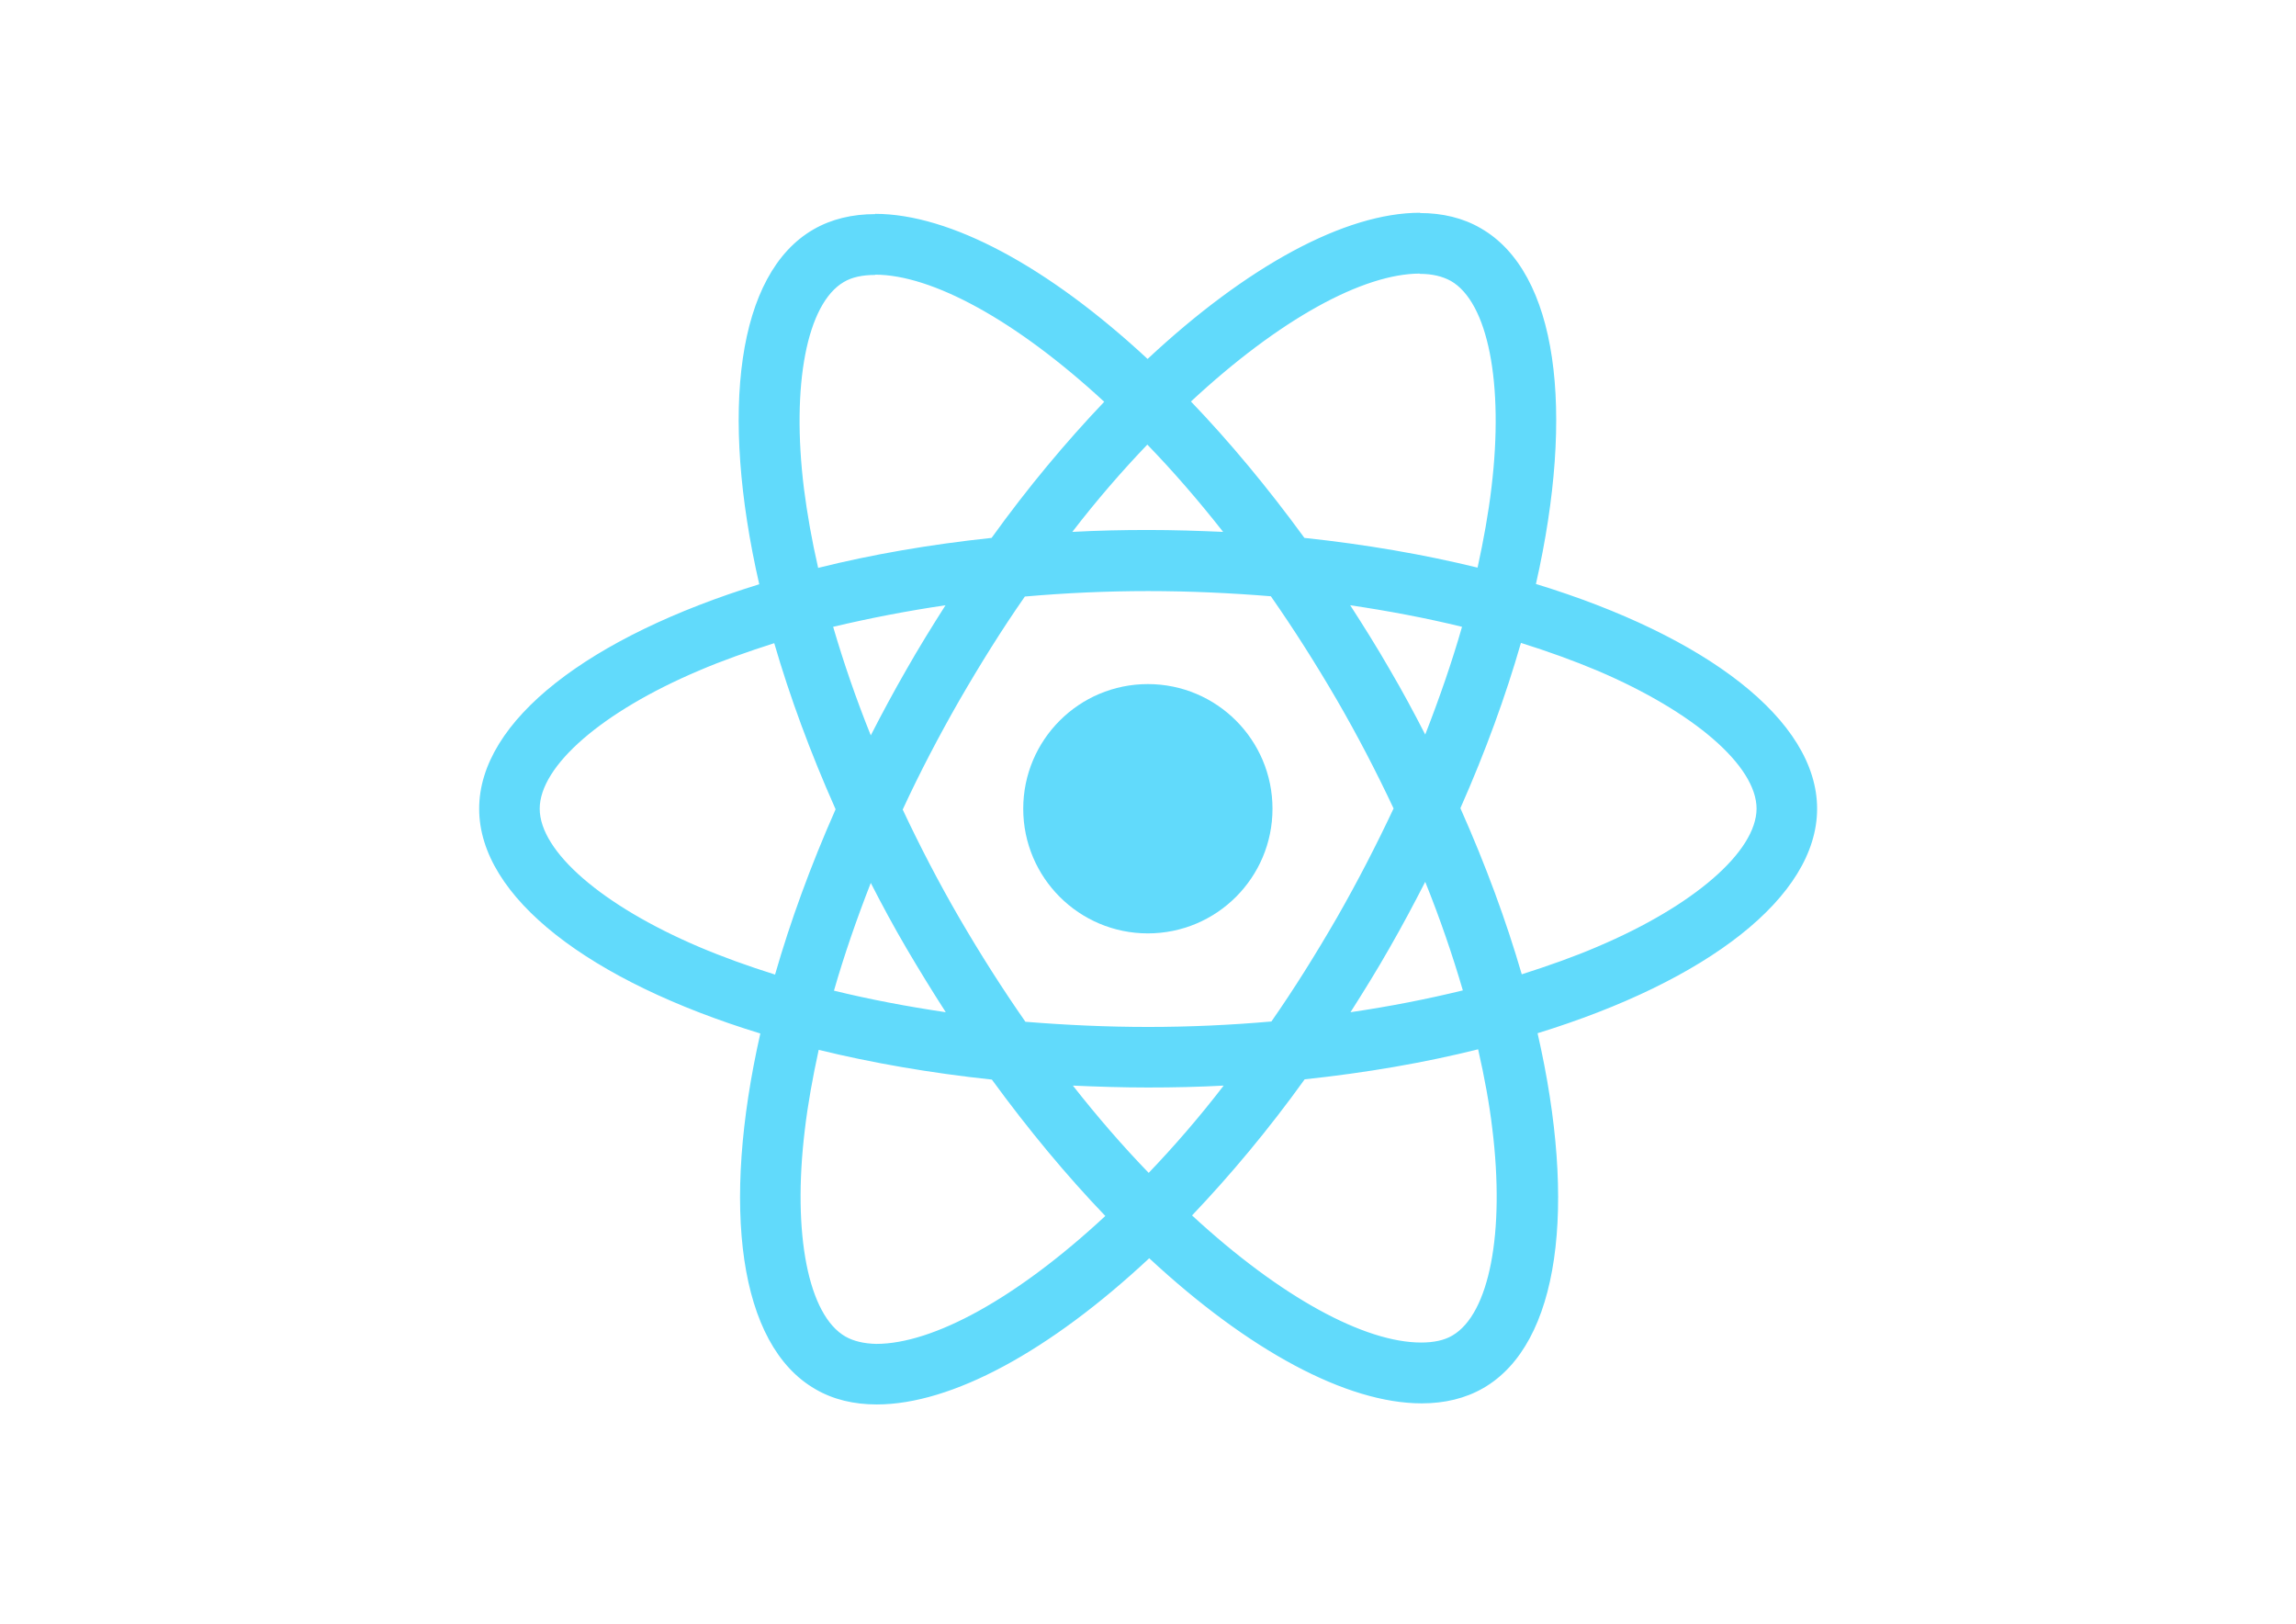
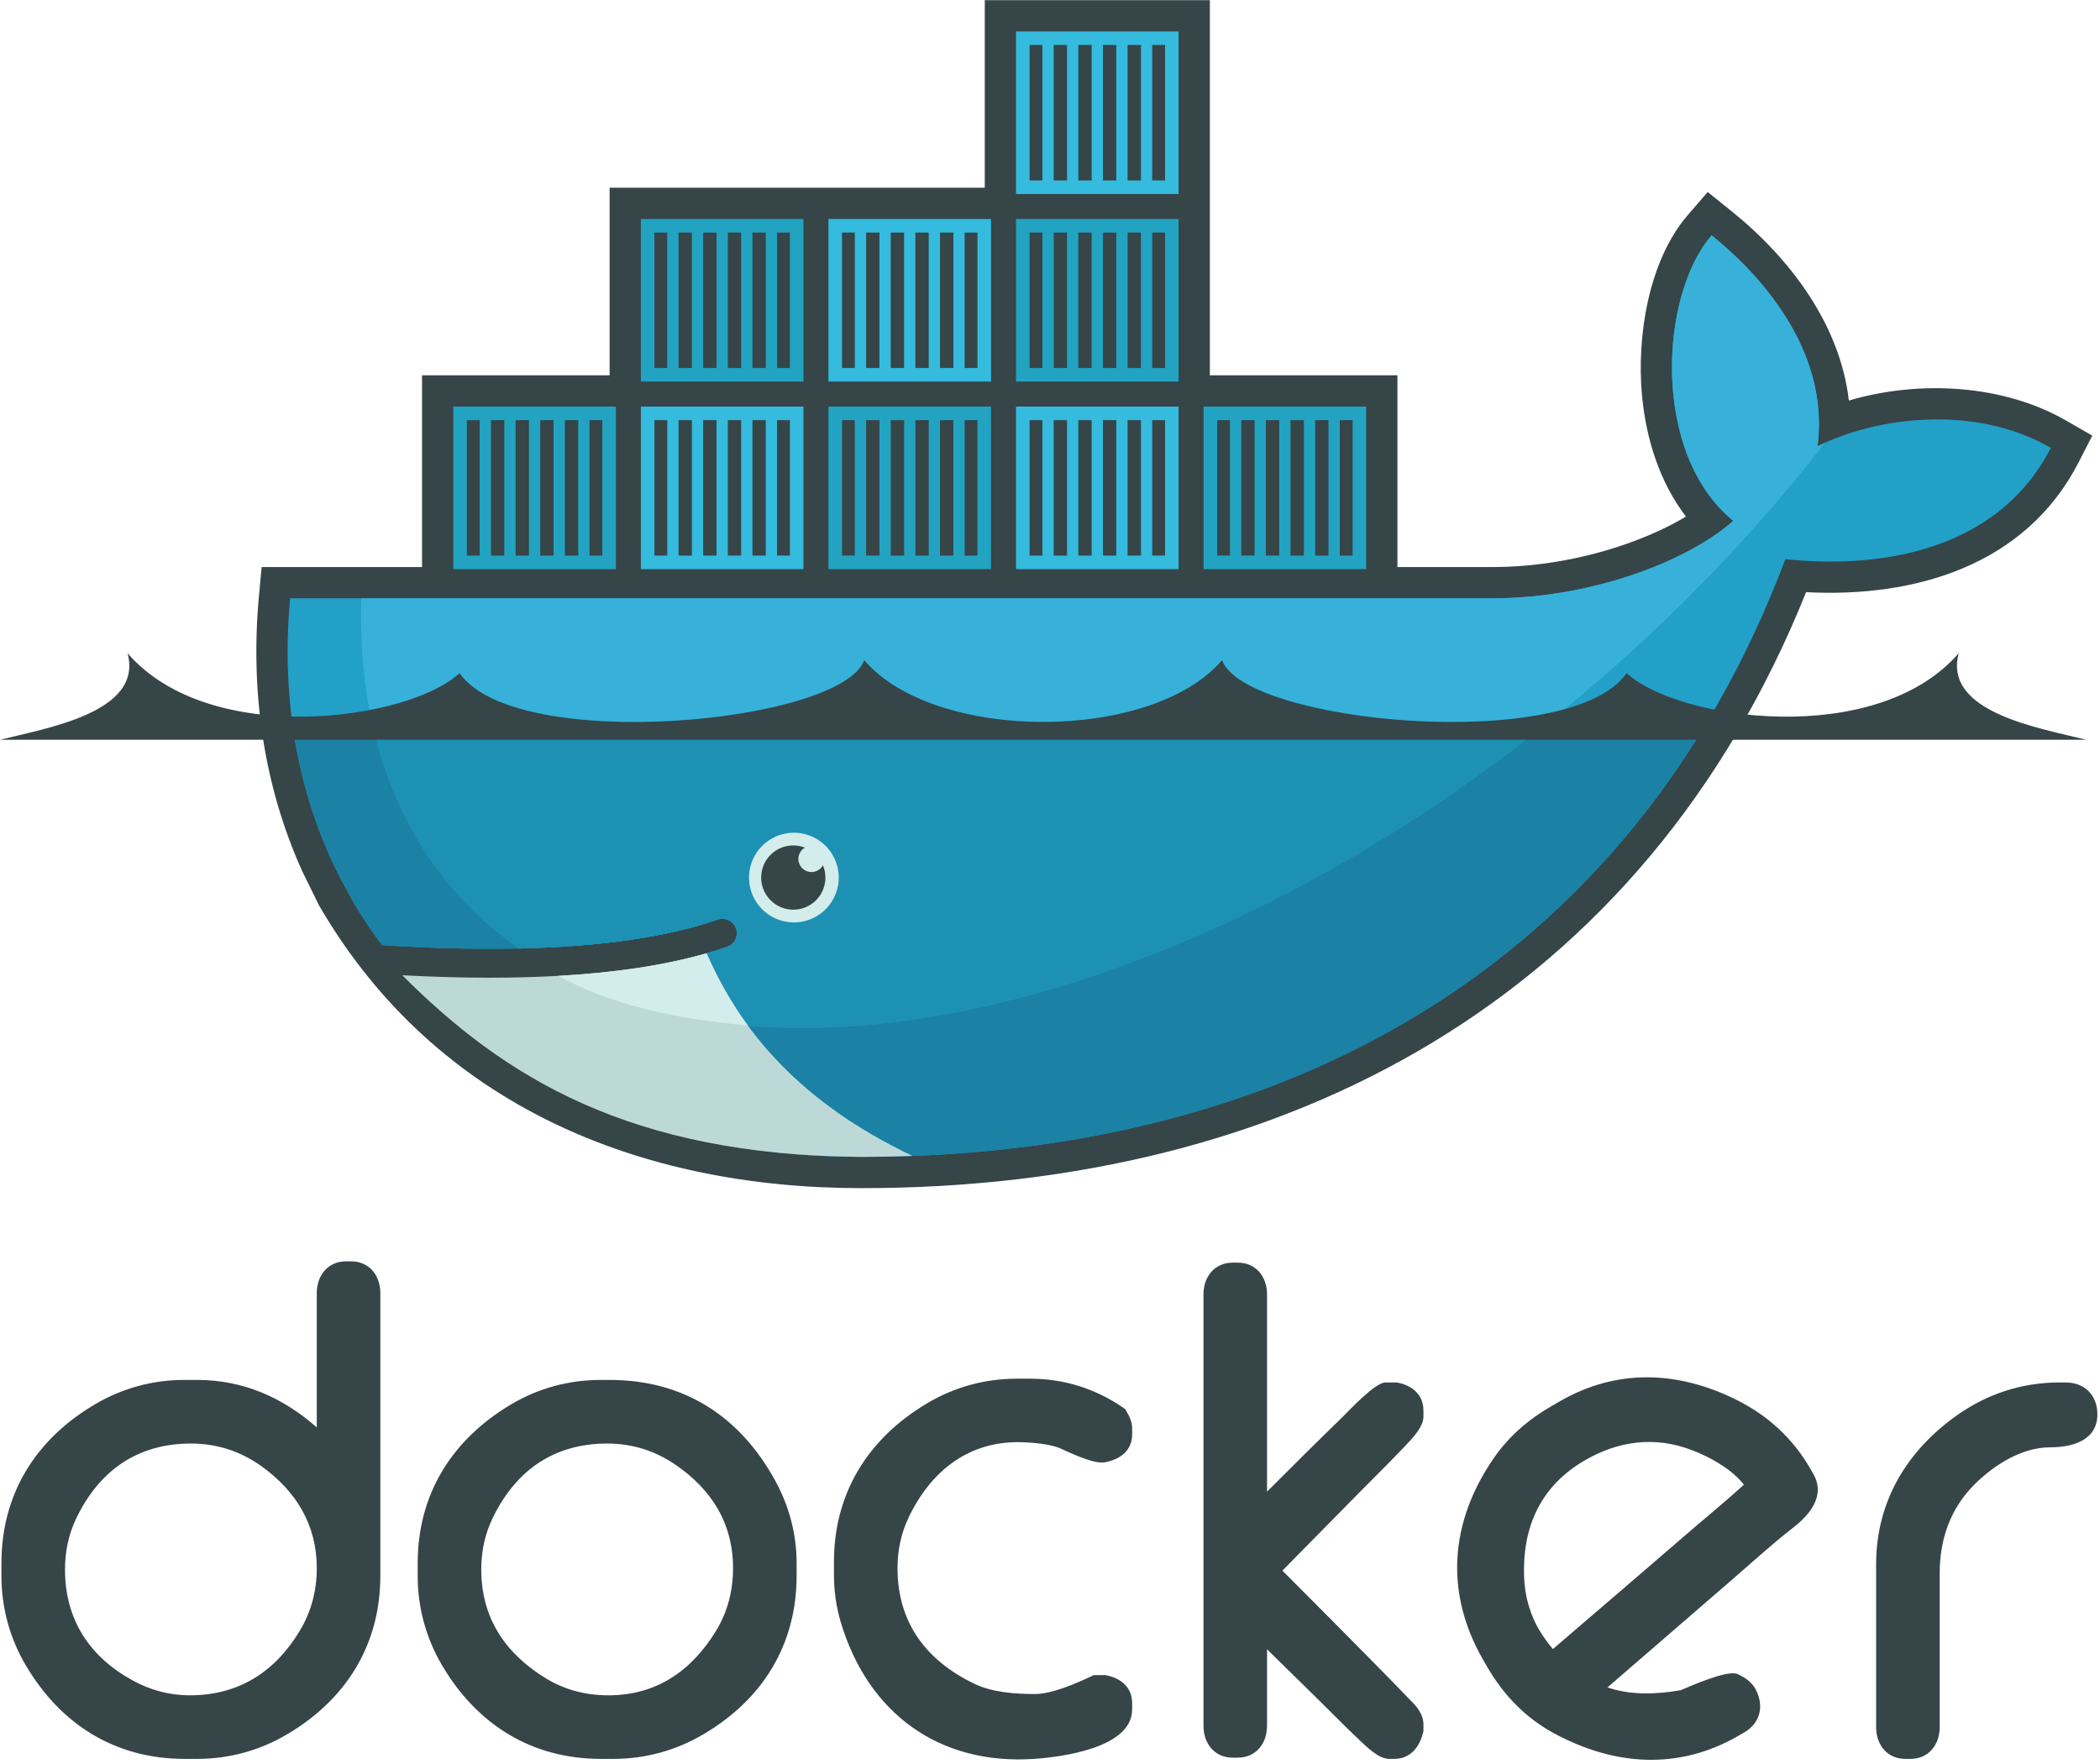
- <svg xmlns="http://www.w3.org/2000/svg" viewBox="0 0 841.9 595.3">
-   <g fill="#61DAFB">
-     <path d="M666.3 296.5c0-32.5-40.7-63.3-103.1-82.4 14.4-63.6 8-114.2-20.2-130.4-6.5-3.8-14.1-5.6-22.4-5.6v22.3c4.6 0 8.3.9 11.4 2.6 13.6 7.8 19.5 37.5 14.9 75.7-1.1 9.4-2.9 19.3-5.1 29.4-19.6-4.8-41-8.5-63.5-10.9-13.5-18.5-27.5-35.3-41.6-50 32.6-30.3 63.2-46.9 84-46.9V78c-27.5 0-63.5 19.6-99.9 53.6-36.4-33.8-72.4-53.2-99.9-53.2v22.3c20.7 0 51.4 16.5 84 46.6-14 14.7-28 31.4-41.3 49.9-22.6 2.4-44 6.1-63.6 11-2.3-10-4-19.7-5.2-29-4.7-38.2 1.1-67.9 14.6-75.8 3-1.8 6.9-2.6 11.5-2.6V78.5c-8.4 0-16 1.8-22.6 5.6-28.1 16.2-34.4 66.7-19.9 130.1-62.2 19.2-102.7 49.9-102.7 82.3 0 32.5 40.7 63.3 103.1 82.4-14.4 63.6-8 114.2 20.2 130.4 6.5 3.8 14.1 5.6 22.5 5.6 27.5 0 63.5-19.6 99.9-53.6 36.4 33.8 72.4 53.2 99.9 53.2 8.4 0 16-1.8 22.6-5.6 28.1-16.2 34.4-66.7 19.9-130.1 62-19.1 102.5-49.9 102.5-82.3zm-130.2-66.7c-3.7 12.9-8.3 26.2-13.5 39.5-4.1-8-8.4-16-13.1-24-4.6-8-9.5-15.8-14.4-23.4 14.2 2.1 27.9 4.7 41 7.9zm-45.8 106.5c-7.8 13.5-15.8 26.3-24.1 38.2-14.9 1.3-30 2-45.2 2-15.1 0-30.2-.7-45-1.9-8.3-11.9-16.4-24.6-24.2-38-7.6-13.1-14.5-26.4-20.8-39.8 6.2-13.4 13.2-26.8 20.7-39.9 7.8-13.5 15.8-26.3 24.1-38.2 14.9-1.3 30-2 45.2-2 15.1 0 30.2.7 45 1.9 8.3 11.9 16.4 24.6 24.2 38 7.6 13.1 14.5 26.4 20.8 39.8-6.3 13.4-13.2 26.8-20.7 39.9zm32.3-13c5.4 13.4 10 26.8 13.8 39.8-13.1 3.2-26.9 5.9-41.2 8 4.9-7.7 9.8-15.6 14.4-23.7 4.6-8 8.9-16.1 13-24.1zM421.2 430c-9.3-9.6-18.6-20.3-27.8-32 9 .4 18.2.7 27.5.7 9.4 0 18.7-.2 27.8-.7-9 11.7-18.3 22.4-27.5 32zm-74.4-58.9c-14.2-2.1-27.9-4.7-41-7.9 3.7-12.9 8.3-26.2 13.5-39.5 4.1 8 8.4 16 13.1 24 4.7 8 9.5 15.8 14.4 23.4zM420.7 163c9.3 9.6 18.6 20.3 27.8 32-9-.4-18.2-.7-27.5-.7-9.4 0-18.7.2-27.8.7 9-11.7 18.3-22.4 27.5-32zm-74 58.9c-4.9 7.7-9.8 15.6-14.4 23.7-4.6 8-8.9 16-13 24-5.4-13.4-10-26.8-13.8-39.8 13.1-3.1 26.9-5.8 41.2-7.9zm-90.5 125.2c-35.4-15.1-58.3-34.9-58.3-50.6 0-15.7 22.9-35.6 58.3-50.6 8.6-3.7 18-7 27.7-10.1 5.7 19.6 13.2 40 22.5 60.9-9.2 20.8-16.6 41.1-22.2 60.6-9.9-3.1-19.3-6.5-28-10.2zM310 490c-13.6-7.8-19.5-37.5-14.9-75.7 1.1-9.4 2.9-19.3 5.1-29.4 19.6 4.8 41 8.5 63.5 10.9 13.5 18.5 27.5 35.3 41.6 50-32.6 30.3-63.2 46.9-84 46.9-4.5-.1-8.3-1-11.3-2.7zm237.2-76.2c4.7 38.2-1.1 67.9-14.6 75.8-3 1.8-6.9 2.6-11.5 2.6-20.7 0-51.4-16.5-84-46.6 14-14.7 28-31.4 41.3-49.9 22.6-2.4 44-6.1 63.6-11 2.3 10.1 4.1 19.8 5.2 29.1zm38.5-66.7c-8.6 3.7-18 7-27.7 10.1-5.7-19.6-13.2-40-22.5-60.9 9.2-20.8 16.6-41.1 22.2-60.6 9.9 3.1 19.3 6.5 28.1 10.2 35.4 15.1 58.3 34.9 58.3 50.6-.1 15.7-23 35.6-58.4 50.6zM320.8 78.4z" />
-     <circle cx="420.9" cy="296.5" r="45.7" />
-     <path d="M520.5 78.1z" />
+ <svg xmlns="http://www.w3.org/2000/svg" width="2500" height="2100" viewBox="0 0 256 215">
+   <g fill="none" fill-rule="evenodd">
+     <path d="M38.617 173.984v-16.362c0-2.15 1.344-3.877 3.57-3.877h.616c2.225 0 3.563 1.729 3.563 3.877v34.447c0 8.4-4.15 15.084-11.382 19.342a21.374 21.374 0 0 1-10.945 2.985h-1.537c-8.402 0-15.077-4.153-19.342-11.38a21.314 21.314 0 0 1-2.984-10.947v-1.535c0-8.403 4.152-15.083 11.378-19.349a21.298 21.298 0 0 1 10.948-2.985h1.537c5.686 0 10.51 2.204 14.578 5.784zM7.924 191.3c0 6.068 2.941 10.63 8.258 13.54 2.15 1.176 4.484 1.808 6.937 1.808 5.956 0 10.374-2.81 13.421-7.857 1.417-2.348 2.077-4.917 2.077-7.648 0-5.26-2.49-9.365-6.729-12.414-2.57-1.848-5.463-2.775-8.618-2.775-6.492 0-11.164 3.28-13.968 9.106-.946 1.97-1.378 4.061-1.378 6.24zm65.324-23.1h1.074c8.978 0 15.806 4.355 20.133 12.192 1.73 3.135 2.656 6.557 2.656 10.142v1.535c0 8.4-4.142 15.093-11.385 19.343-3.353 1.967-7.057 2.984-10.943 2.984h-1.535c-8.402 0-15.079-4.153-19.342-11.38a21.316 21.316 0 0 1-2.987-10.947v-1.535c0-8.404 4.169-15.062 11.377-19.347 3.351-1.991 7.058-2.987 10.952-2.987zm-14.58 23.1c0 5.89 2.89 10.223 7.865 13.27 2.336 1.43 4.909 2.078 7.638 2.078 5.82 0 10.122-2.951 13.116-7.863 1.428-2.342 2.074-4.915 2.074-7.642 0-5.477-2.638-9.661-7.148-12.693-2.471-1.663-5.222-2.496-8.198-2.496-6.492 0-11.164 3.28-13.967 9.106-.948 1.97-1.38 4.061-1.38 6.24zm70.656-14.727c-1.17-.548-3.36-.73-4.624-.778-6.474-.244-11.158 3.402-13.906 9.113-.949 1.97-1.382 4.055-1.382 6.235 0 6.637 3.485 11.284 9.409 14.117 2.164 1.034 4.958 1.23 7.323 1.23 2.08 0 5.02-1.274 6.866-2.151l.32-.152h1.433l.158.032c1.762.367 3.092 1.484 3.092 3.38v.767c0 4.718-8.622 5.798-11.912 6.028-11.61.803-20.293-5.573-23.603-16.647-.575-1.923-.834-3.833-.834-5.837v-1.533c0-8.403 4.17-15.059 11.377-19.34 3.351-1.99 7.057-2.99 10.95-2.99h1.536c4.13 0 7.934 1.173 11.344 3.502l.28.194.177.292c.368.61.685 1.316.685 2.042v.767c0 1.978-1.48 3.042-3.266 3.386l-.148.026h-.458c-1.156 0-3.785-1.197-4.817-1.683zm25.134 5.247c3.01-3.014 6.03-6.022 9.085-8.986.851-.827 4.074-4.327 5.343-4.327h1.388l.158.033c1.768.367 3.092 1.486 3.092 3.386v.766c0 1.296-1.518 2.802-2.355 3.689-1.78 1.887-3.654 3.712-5.476 5.56l-9.362 9.504c4.031 4.04 8.058 8.083 12.056 12.154a313.304 313.304 0 0 1 3.301 3.396c.385.405.953.909 1.276 1.47.347.526.56 1.119.56 1.752v.8l-.045.185c-.435 1.768-1.557 3.194-3.516 3.194h-.617c-1.282 0-2.73-1.45-3.608-2.279-1.81-1.706-3.557-3.5-5.331-5.243l-5.949-5.84v9.334c0 2.15-1.346 3.878-3.569 3.878h-.61c-2.226 0-3.57-1.728-3.57-3.878v-52.596c0-2.15 1.345-3.87 3.57-3.87h.61c2.223 0 3.569 1.72 3.569 3.87v24.048zm96.577-13.313h.77c2.324 0 3.875 1.566 3.875 3.877 0 3.208-3.067 4.029-5.72 4.029-3.48 0-6.803 2.107-9.202 4.47-2.991 2.949-4.3 6.726-4.3 10.878v18.759c0 2.15-1.343 3.876-3.57 3.876h-.612c-2.227 0-3.569-1.725-3.569-3.876v-19.836c0-7.617 3.708-13.835 9.89-18.196 3.691-2.605 7.919-3.98 12.438-3.98zm-55.074 37.176c2.82.985 6.035.844 8.928.34 1.48-.629 5.264-2.28 6.656-2.038l.217.037.2.098c.85.412 1.661.995 2.095 1.86 1.014 2.027.527 4.065-1.465 5.216l-.663.383c-7.35 4.242-15.168 3.654-22.495-.308-3.503-1.894-6.183-4.705-8.16-8.132l-.462-.801c-4.719-8.172-4.082-16.768 1.24-24.539 1.837-2.686 4.238-4.761 7.045-6.384l1.062-.613c6.922-3.996 14.341-3.722 21.45-.215 3.823 1.886 6.92 4.697 9.054 8.394l.384.666c1.55 2.686-.458 5.026-2.531 6.626-2.406 1.856-4.835 4.09-7.141 6.08-5.142 4.439-10.276 8.888-15.414 13.33zm-6.655-4.674c5.75-4.93 11.502-9.865 17.237-14.816 1.96-1.69 4.109-3.444 6.053-5.221-1.56-1.966-4.166-3.383-6.38-4.228-4.47-1.703-8.877-1.131-12.976 1.235-5.365 3.098-7.65 8.031-7.45 14.17.08 2.418.73 4.748 2.013 6.805.452.725.957 1.406 1.503 2.055zM147.488 45.732h22.866v23.375h11.561c5.34 0 10.831-.951 15.887-2.664 2.485-.843 5.273-2.015 7.724-3.49-3.228-4.214-4.876-9.535-5.36-14.78-.66-7.135.78-16.421 5.608-22.005l2.404-2.78 2.864 2.303c7.211 5.793 13.276 13.889 14.345 23.118 8.683-2.554 18.878-1.95 26.531 2.467l3.14 1.812-1.652 3.226C246.933 68.946 233.4 72.86 220.17 72.167c-19.797 49.309-62.898 72.653-115.157 72.653-27 0-51.77-10.093-65.876-34.047l-.231-.39-2.055-4.182c-4.768-10.544-6.352-22.095-5.278-33.637l.323-3.457H51.45V45.732h22.865V22.866h45.733V0h27.44v45.732" fill="#364548" />
+     <path d="M221.57 54.38c1.533-11.916-7.384-21.275-12.914-25.719-6.373 7.368-7.363 26.678 2.635 34.808-5.58 4.956-17.337 9.448-29.376 9.448H35.37c-1.17 12.567 1.036 24.14 6.075 34.045l1.667 3.05a56.536 56.536 0 0 0 3.455 5.184c6.025.387 11.58.52 16.662.408h.002c9.987-.22 18.136-1.4 24.312-3.54a1.761 1.761 0 0 1 1.153 3.326c-.822.286-1.678.552-2.562.805h-.003c-4.863 1.389-10.078 2.323-16.806 2.738.4.007-.416.06-.418.06-.229.015-.517.048-.747.06-2.648.149-5.506.18-8.428.18-3.196 0-6.343-.06-9.862-.24l-.09.06c12.21 13.724 31.302 21.955 55.234 21.955 50.648 0 93.608-22.452 112.632-72.857 13.496 1.385 26.467-2.057 32.367-13.575-9.398-5.423-21.484-3.694-28.443-.196" fill="#22A0C8" />
+     <path d="M221.57 54.38c1.533-11.916-7.384-21.275-12.914-25.719-6.373 7.368-7.363 26.678 2.635 34.808-5.58 4.956-17.337 9.448-29.376 9.448H44.048c-.598 19.246 6.544 33.855 19.18 42.687h.003c9.987-.22 18.136-1.4 24.312-3.54a1.761 1.761 0 0 1 1.153 3.326c-.822.286-1.678.552-2.562.805h-.003c-4.863 1.389-10.526 2.443-17.254 2.858-.002 0-.163-.155-.165-.155 17.237 8.842 42.23 8.81 70.885-2.197 32.13-12.344 62.029-35.86 82.89-62.757-.314.142-.62.287-.917.436" fill="#37B1D9" />
+     <path d="M35.645 88.186c.91 6.732 2.88 13.035 5.8 18.776l1.667 3.05a56.432 56.432 0 0 0 3.455 5.184c6.026.387 11.581.52 16.664.408 9.987-.22 18.136-1.4 24.312-3.54a1.761 1.761 0 0 1 1.153 3.326c-.822.286-1.678.552-2.562.805h-.003c-4.863 1.389-10.496 2.383-17.224 2.799-.231.014-.634.017-.867.03-2.646.148-5.475.239-8.398.239-3.195 0-6.463-.061-9.98-.24 12.21 13.724 31.42 21.985 55.352 21.985 43.36 0 81.084-16.458 102.979-52.822H35.645" fill="#1B81A5" />
+     <path d="M45.367 88.186c2.592 11.82 8.821 21.099 17.864 27.418 9.987-.22 18.136-1.4 24.312-3.54a1.761 1.761 0 0 1 1.153 3.326c-.822.286-1.678.552-2.562.805h-.003c-4.863 1.389-10.615 2.383-17.344 2.799 17.236 8.84 42.157 8.713 70.81-2.293 17.334-6.66 34.017-16.574 48.984-28.515H45.367" fill="#1D91B4" />
+     <path d="M55.26 49.543h19.818v19.818H55.26V49.543zm1.651 1.652h1.564V67.71h-1.564V51.195zm2.94 0h1.627V67.71h-1.626V51.195zm3.002 0h1.627V67.71h-1.627V51.195zm3.004 0h1.626V67.71h-1.626V51.195zm3.003 0h1.626V67.71H68.86V51.195zm3.002 0h1.565V67.71h-1.565V51.195zM78.126 26.677h19.819v19.817h-19.82V26.677zm1.652 1.652h1.563v16.514h-1.563V28.329zm2.94 0h1.626v16.514h-1.625V28.329zm3.002 0h1.626v16.514H85.72V28.329zm3.003 0h1.626v16.514h-1.626V28.329zm3.003 0h1.627v16.514h-1.627V28.329zm3.002 0h1.566v16.514h-1.566V28.329z" fill="#23A3C2" />
+     <path d="M78.126 49.543h19.819v19.818h-19.82V49.543zm1.652 1.652h1.563V67.71h-1.563V51.195zm2.94 0h1.626V67.71h-1.625V51.195zm3.002 0h1.626V67.71H85.72V51.195zm3.003 0h1.626V67.71h-1.626V51.195zm3.003 0h1.627V67.71h-1.627V51.195zm3.002 0h1.566V67.71h-1.566V51.195z" fill="#34BBDE" />
+     <path d="M100.993 49.543h19.818v19.818h-19.818V49.543zm1.651 1.652h1.563V67.71h-1.563V51.195zm2.94 0h1.626V67.71h-1.626V51.195zm3.003 0h1.626V67.71h-1.626V51.195zm3.003 0h1.626V67.71h-1.626V51.195zm3.002 0h1.628V67.71h-1.628V51.195zm3.003 0h1.564V67.71h-1.564V51.195z" fill="#23A3C2" />
+     <path d="M100.993 26.677h19.818v19.817h-19.818V26.677zm1.651 1.652h1.563v16.514h-1.563V28.329zm2.94 0h1.626v16.514h-1.626V28.329zm3.003 0h1.626v16.514h-1.626V28.329zm3.003 0h1.626v16.514h-1.626V28.329zm3.002 0h1.628v16.514h-1.628V28.329zm3.003 0h1.564v16.514h-1.564V28.329zM123.859 49.543h19.818v19.818h-19.818V49.543zm1.652 1.652h1.563V67.71h-1.563V51.195zm2.94 0h1.626V67.71h-1.626V51.195zm3.002 0h1.626V67.71h-1.626V51.195zm3.003 0h1.627V67.71h-1.627V51.195zm3.003 0h1.627V67.71h-1.627V51.195zm3.003 0h1.564V67.71h-1.564V51.195z" fill="#34BBDE" />
+     <path d="M123.859 26.677h19.818v19.817h-19.818V26.677zm1.652 1.652h1.563v16.514h-1.563V28.329zm2.94 0h1.626v16.514h-1.626V28.329zm3.002 0h1.626v16.514h-1.626V28.329zm3.003 0h1.627v16.514h-1.627V28.329zm3.003 0h1.627v16.514h-1.627V28.329zm3.003 0h1.564v16.514h-1.564V28.329z" fill="#23A3C2" />
+     <path d="M123.859 3.81h19.818V23.63h-19.818V3.81zm1.652 1.651h1.563v16.516h-1.563V5.46zm2.94 0h1.626v16.516h-1.626V5.46zm3.002 0h1.626v16.516h-1.626V5.46zm3.003 0h1.627v16.516h-1.627V5.46zm3.003 0h1.627v16.516h-1.627V5.46zm3.003 0h1.564v16.516h-1.564V5.46z" fill="#34BBDE" />
+     <path d="M146.725 49.543h19.818v19.818h-19.818V49.543zm1.65 1.652h1.565V67.71h-1.564V51.195zm2.94 0h1.627V67.71h-1.626V51.195zm3.004 0h1.627V67.71h-1.627V51.195zm3.002 0h1.627V67.71h-1.627V51.195zm3.004 0h1.626V67.71h-1.626V51.195zm3.002 0h1.564V67.71h-1.564V51.195z" fill="#23A3C2" />
+     <path d="M96.704 101.492a5.468 5.468 0 1 1-.002 10.935 5.468 5.468 0 0 1 .002-10.935" fill="#D3ECEC" />
+     <path d="M96.704 103.043c.5 0 .977.094 1.417.265a1.598 1.598 0 0 0 .798 2.98c.605 0 1.13-.335 1.402-.831a3.915 3.915 0 1 1-3.617-2.414M0 90.162h254.327c-5.537-1.404-17.52-3.302-15.544-10.56-10.07 11.652-34.353 8.175-40.482 2.43-6.824 9.898-46.554 6.135-49.325-1.576-8.556 10.041-35.067 10.041-43.623 0-2.773 7.711-42.502 11.474-49.327 1.575-6.128 5.746-30.41 9.223-40.48-2.428C17.522 86.86 5.539 88.758 0 90.163" fill="#364548" />
+     <path d="M111.237 140.89c-13.54-6.425-20.971-15.16-25.106-24.694-5.03 1.435-11.075 2.353-18.1 2.747-2.646.148-5.43.224-8.35.224-3.368 0-6.917-.1-10.643-.297 12.417 12.41 27.692 21.964 55.976 22.138 2.088 0 4.16-.04 6.223-.118" fill="#BDD9D7" />
+     <path d="M91.16 124.994c-1.873-2.543-3.69-5.739-5.026-8.8-5.03 1.437-11.077 2.355-18.103 2.75 4.826 2.619 11.727 5.046 23.13 6.05" fill="#D3ECEC" />
  </g>
</svg>
